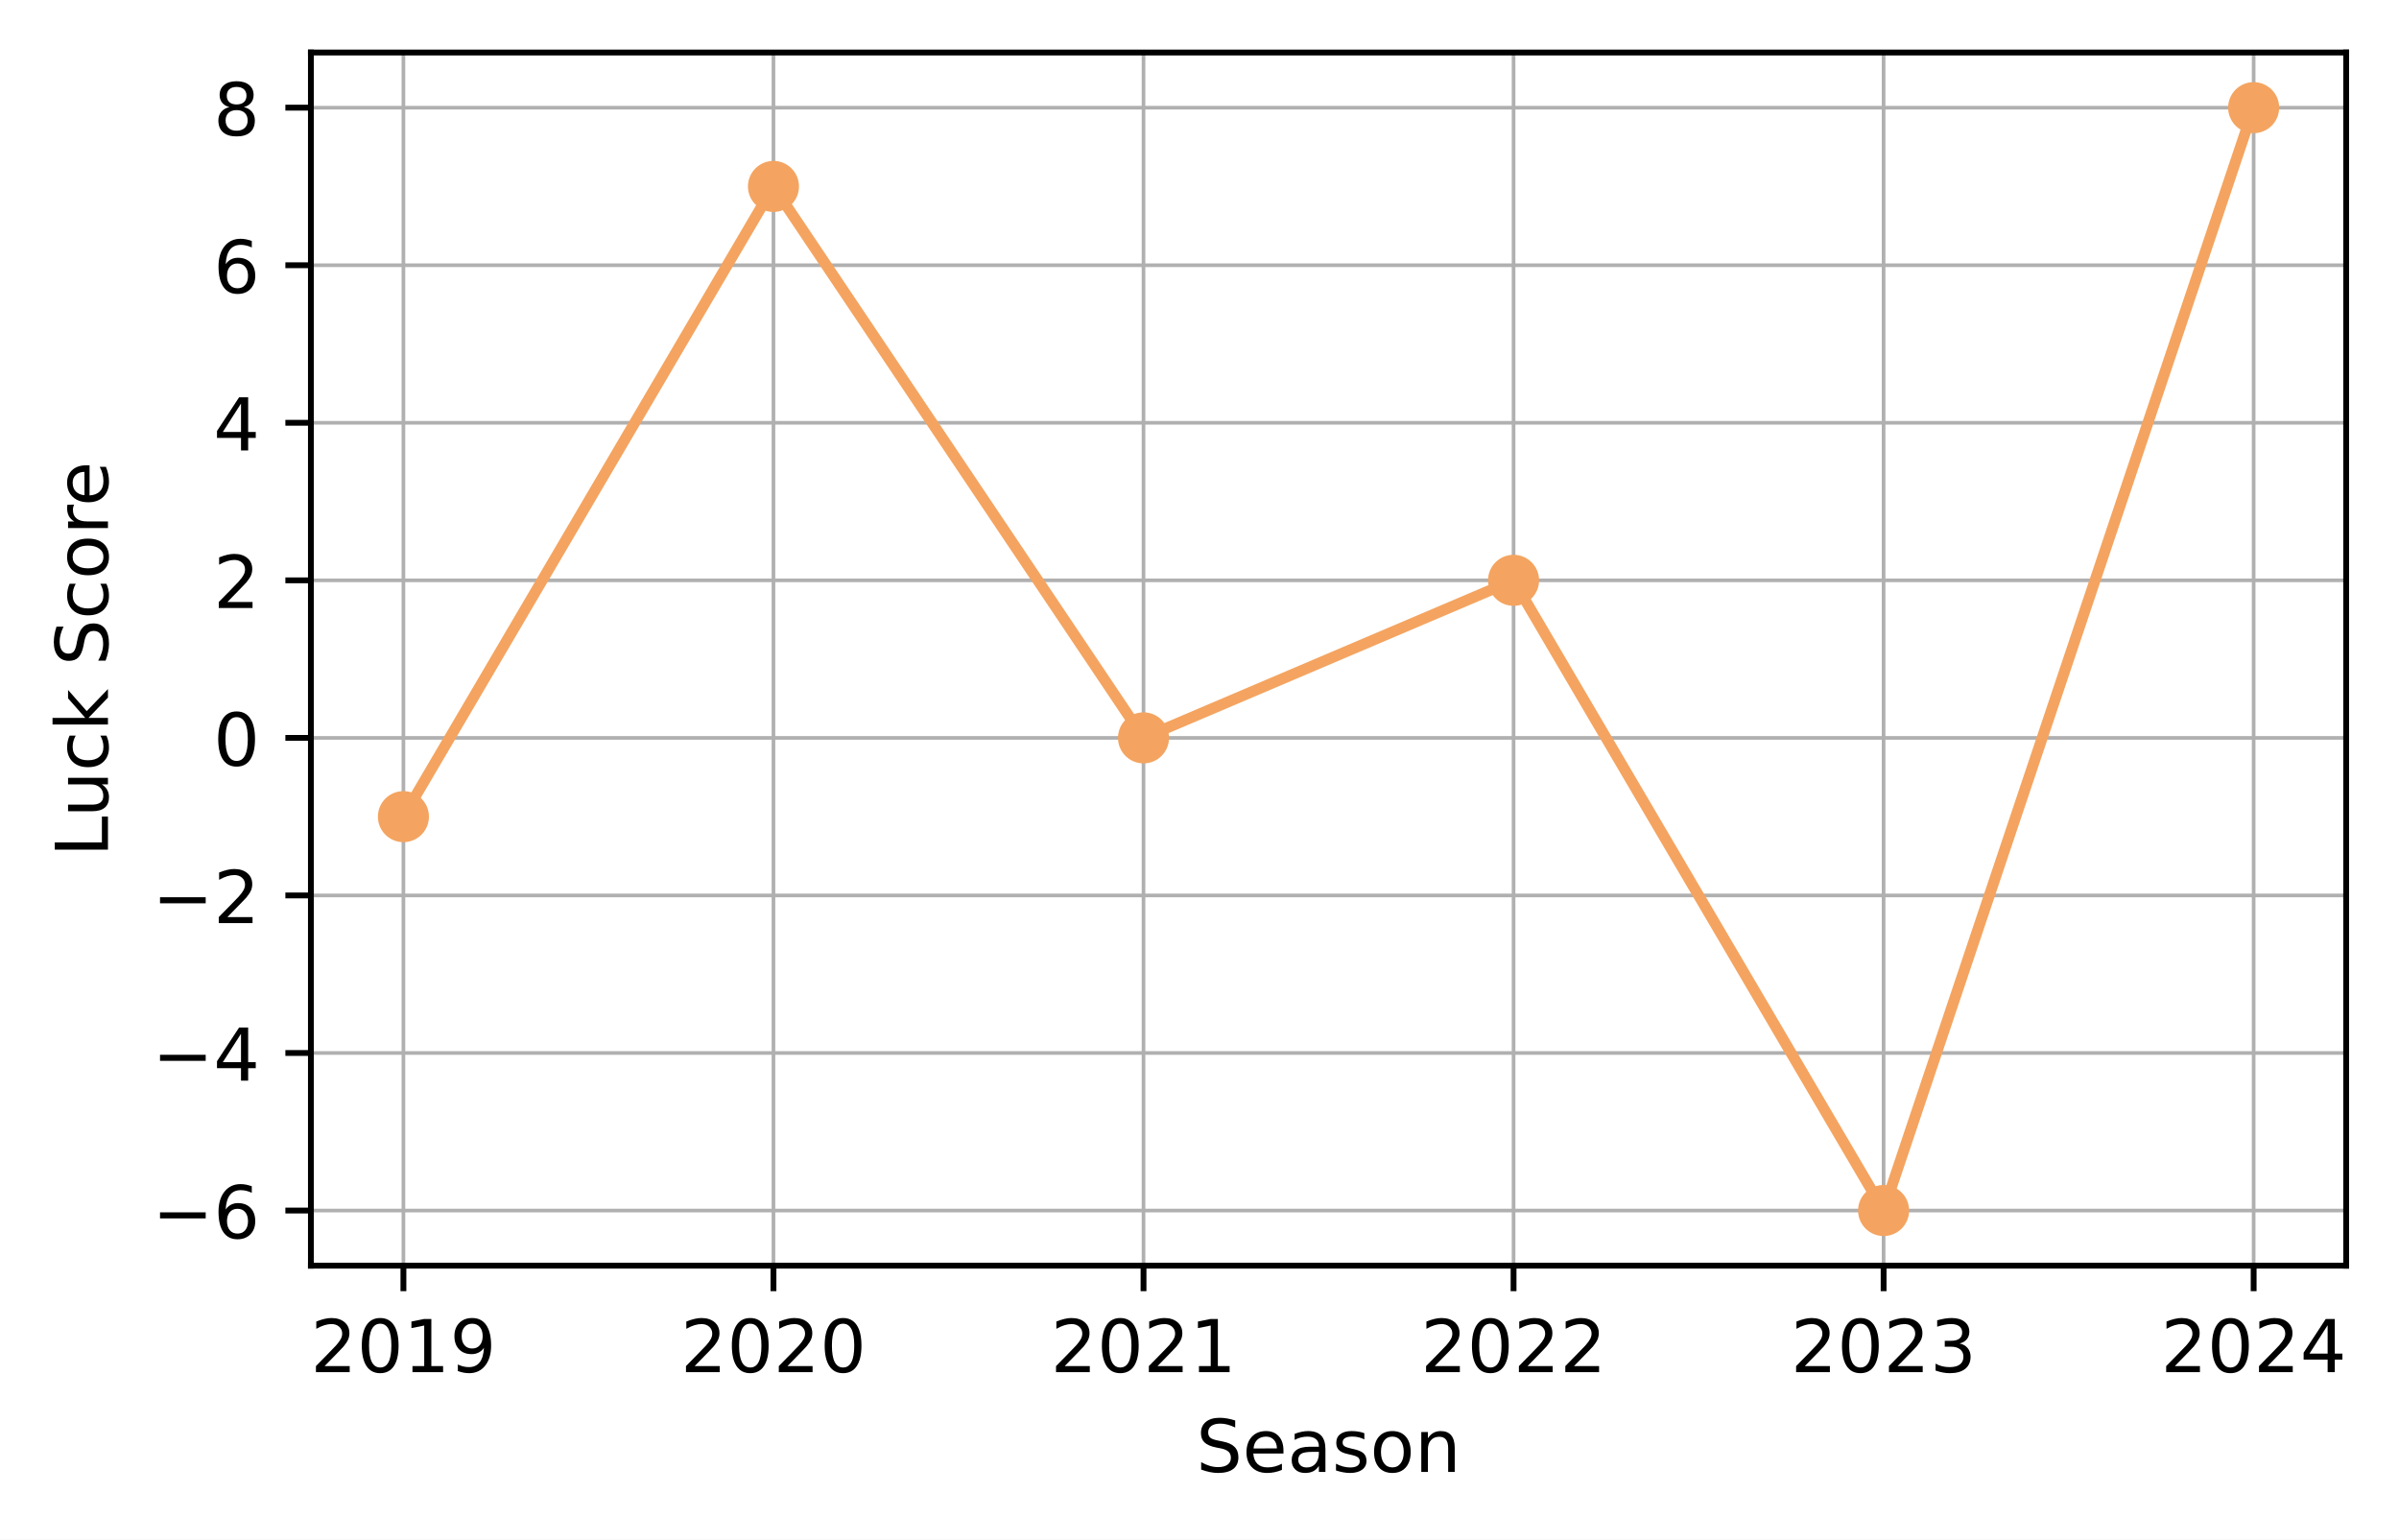
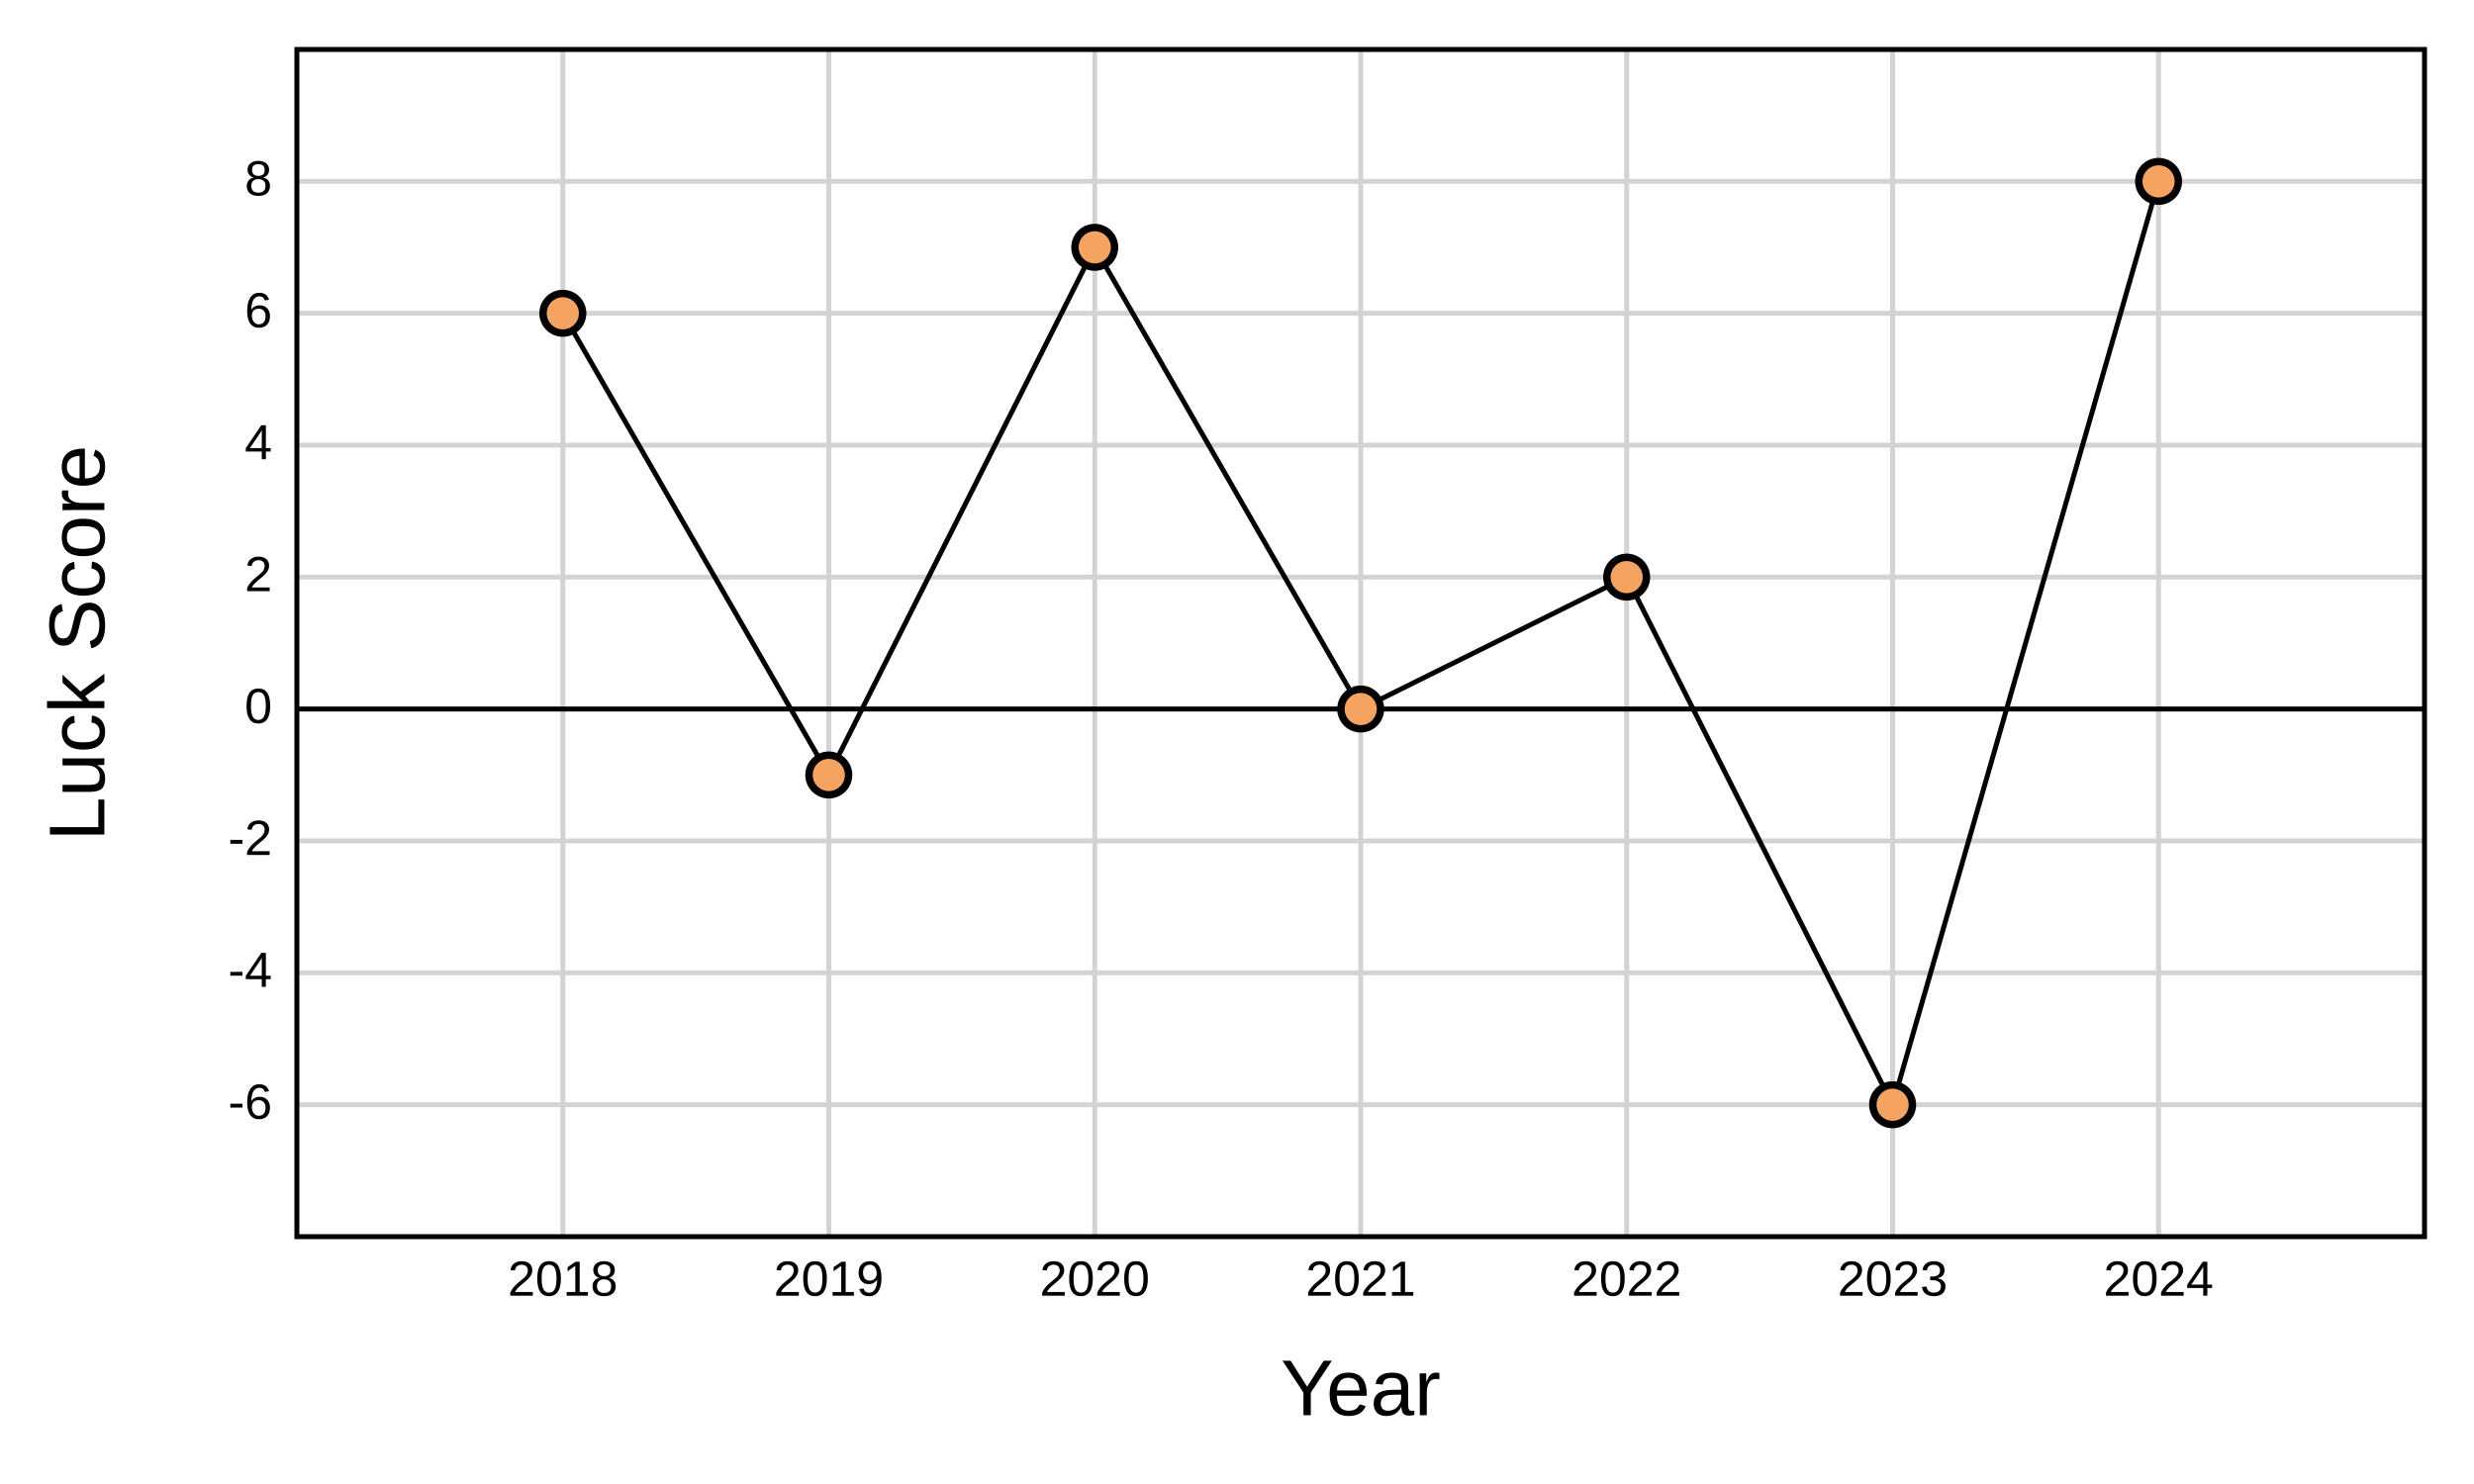
- <svg xmlns="http://www.w3.org/2000/svg" xmlns:xlink="http://www.w3.org/1999/xlink" width="328.863pt" height="211.076pt" viewBox="0 0 328.863 211.076" version="1.1">
+ <svg xmlns="http://www.w3.org/2000/svg" width="500" height="300" viewBox="0 0 500 300">
  <defs>
-     <style type="text/css">*{stroke-linejoin: round; stroke-linecap: butt}</style>
-   </defs>
-   <g id="figure_1">
-     <g id="patch_1">
-       <path d="M 0 211.076  L 328.863 211.076  L 328.863 0  L 0 0  z " style="fill: #ffffff" />
-     </g>
-     <g id="axes_1">
-       <g id="patch_2">
-         <path d="M 42.62 173.52  L 321.62 173.52  L 321.62 7.2  L 42.62 7.2  z " style="fill: #ffffff" />
-       </g>
-       <g id="matplotlib.axis_1">
-         <g id="xtick_1">
-           <g id="line2d_1">
-             <path d="M 55.302 173.52  L 55.302 7.2  " clip-path="url(#p6aabe45bb6)" style="fill: none; stroke: #b0b0b0; stroke-width: 0.5; stroke-linecap: square" />
-           </g>
-           <g id="line2d_2">
-             <defs>
-               <path id="m96d224c1b5" d="M 0 0  L 0 3.5  " style="stroke: #000000; stroke-width: 0.8" />
-             </defs>
-             <g>
-               <use xlink:href="#m96d224c1b5" x="55.302" y="173.52" style="stroke: #000000; stroke-width: 0.8" />
-             </g>
-           </g>
-           <g id="text_1">
-             <g transform="translate(42.57713 188.1184) scale(0.1 -0.1)">
-               <defs>
-                 <path id="DejaVuSans-32" d="M 1228 531  L 3431 531  L 3431 0  L 469 0  L 469 531  Q 828 903 1448 1529  Q 2069 2156 2228 2338  Q 2531 2678 2651 2914  Q 2772 3150 2772 3378  Q 2772 3750 2511 3984  Q 2250 4219 1831 4219  Q 1534 4219 1204 4116  Q 875 4013 500 3803  L 500 4441  Q 881 4594 1212 4672  Q 1544 4750 1819 4750  Q 2544 4750 2975 4387  Q 3406 4025 3406 3419  Q 3406 3131 3298 2873  Q 3191 2616 2906 2266  Q 2828 2175 2409 1742  Q 1991 1309 1228 531  z " transform="scale(0.015625)" />
-                 <path id="DejaVuSans-30" d="M 2034 4250  Q 1547 4250 1301 3770  Q 1056 3291 1056 2328  Q 1056 1369 1301 889  Q 1547 409 2034 409  Q 2525 409 2770 889  Q 3016 1369 3016 2328  Q 3016 3291 2770 3770  Q 2525 4250 2034 4250  z M 2034 4750  Q 2819 4750 3233 4129  Q 3647 3509 3647 2328  Q 3647 1150 3233 529  Q 2819 -91 2034 -91  Q 1250 -91 836 529  Q 422 1150 422 2328  Q 422 3509 836 4129  Q 1250 4750 2034 4750  z " transform="scale(0.015625)" />
-                 <path id="DejaVuSans-31" d="M 794 531  L 1825 531  L 1825 4091  L 703 3866  L 703 4441  L 1819 4666  L 2450 4666  L 2450 531  L 3481 531  L 3481 0  L 794 0  L 794 531  z " transform="scale(0.015625)" />
-                 <path id="DejaVuSans-39" d="M 703 97  L 703 672  Q 941 559 1184 500  Q 1428 441 1663 441  Q 2288 441 2617 861  Q 2947 1281 2994 2138  Q 2813 1869 2534 1725  Q 2256 1581 1919 1581  Q 1219 1581 811 2004  Q 403 2428 403 3163  Q 403 3881 828 4315  Q 1253 4750 1959 4750  Q 2769 4750 3195 4129  Q 3622 3509 3622 2328  Q 3622 1225 3098 567  Q 2575 -91 1691 -91  Q 1453 -91 1209 -44  Q 966 3 703 97  z M 1959 2075  Q 2384 2075 2632 2365  Q 2881 2656 2881 3163  Q 2881 3666 2632 3958  Q 2384 4250 1959 4250  Q 1534 4250 1286 3958  Q 1038 3666 1038 3163  Q 1038 2656 1286 2365  Q 1534 2075 1959 2075  z " transform="scale(0.015625)" />
-               </defs>
-               <use xlink:href="#DejaVuSans-32" />
-               <use xlink:href="#DejaVuSans-30" transform="translate(63.62305 0)" />
-               <use xlink:href="#DejaVuSans-31" transform="translate(127.2461 0)" />
-               <use xlink:href="#DejaVuSans-39" transform="translate(190.8691 0)" />
-             </g>
-           </g>
-         </g>
-         <g id="xtick_2">
-           <g id="line2d_3">
-             <path d="M 106.029 173.52  L 106.029 7.2  " clip-path="url(#p6aabe45bb6)" style="fill: none; stroke: #b0b0b0; stroke-width: 0.5; stroke-linecap: square" />
-           </g>
-           <g id="line2d_4">
-             <g>
-               <use xlink:href="#m96d224c1b5" x="106.029" y="173.52" style="stroke: #000000; stroke-width: 0.8" />
-             </g>
-           </g>
-           <g id="text_2">
-             <g transform="translate(93.3044 188.1184) scale(0.1 -0.1)">
-               <use xlink:href="#DejaVuSans-32" />
-               <use xlink:href="#DejaVuSans-30" transform="translate(63.62305 0)" />
-               <use xlink:href="#DejaVuSans-32" transform="translate(127.2461 0)" />
-               <use xlink:href="#DejaVuSans-30" transform="translate(190.8691 0)" />
-             </g>
-           </g>
-         </g>
-         <g id="xtick_3">
-           <g id="line2d_5">
-             <path d="M 156.757 173.52  L 156.757 7.2  " clip-path="url(#p6aabe45bb6)" style="fill: none; stroke: #b0b0b0; stroke-width: 0.5; stroke-linecap: square" />
-           </g>
-           <g id="line2d_6">
-             <g>
-               <use xlink:href="#m96d224c1b5" x="156.757" y="173.52" style="stroke: #000000; stroke-width: 0.8" />
-             </g>
-           </g>
-           <g id="text_3">
-             <g transform="translate(144.0317 188.1184) scale(0.1 -0.1)">
-               <use xlink:href="#DejaVuSans-32" />
-               <use xlink:href="#DejaVuSans-30" transform="translate(63.62305 0)" />
-               <use xlink:href="#DejaVuSans-32" transform="translate(127.2461 0)" />
-               <use xlink:href="#DejaVuSans-31" transform="translate(190.8691 0)" />
-             </g>
-           </g>
-         </g>
-         <g id="xtick_4">
-           <g id="line2d_7">
-             <path d="M 207.484 173.52  L 207.484 7.2  " clip-path="url(#p6aabe45bb6)" style="fill: none; stroke: #b0b0b0; stroke-width: 0.5; stroke-linecap: square" />
-           </g>
-           <g id="line2d_8">
-             <g>
-               <use xlink:href="#m96d224c1b5" x="207.484" y="173.52" style="stroke: #000000; stroke-width: 0.8" />
-             </g>
-           </g>
-           <g id="text_4">
-             <g transform="translate(194.7589 188.1184) scale(0.1 -0.1)">
-               <use xlink:href="#DejaVuSans-32" />
-               <use xlink:href="#DejaVuSans-30" transform="translate(63.62305 0)" />
-               <use xlink:href="#DejaVuSans-32" transform="translate(127.2461 0)" />
-               <use xlink:href="#DejaVuSans-32" transform="translate(190.8691 0)" />
-             </g>
-           </g>
-         </g>
-         <g id="xtick_5">
-           <g id="line2d_9">
-             <path d="M 258.211 173.52  L 258.211 7.2  " clip-path="url(#p6aabe45bb6)" style="fill: none; stroke: #b0b0b0; stroke-width: 0.5; stroke-linecap: square" />
-           </g>
-           <g id="line2d_10">
-             <g>
-               <use xlink:href="#m96d224c1b5" x="258.211" y="173.52" style="stroke: #000000; stroke-width: 0.8" />
-             </g>
-           </g>
-           <g id="text_5">
-             <g transform="translate(245.4862 188.1184) scale(0.1 -0.1)">
-               <defs>
-                 <path id="DejaVuSans-33" d="M 2597 2516  Q 3050 2419 3304 2112  Q 3559 1806 3559 1356  Q 3559 666 3084 287  Q 2609 -91 1734 -91  Q 1441 -91 1130 -33  Q 819 25 488 141  L 488 750  Q 750 597 1062 519  Q 1375 441 1716 441  Q 2309 441 2620 675  Q 2931 909 2931 1356  Q 2931 1769 2642 2001  Q 2353 2234 1838 2234  L 1294 2234  L 1294 2753  L 1863 2753  Q 2328 2753 2575 2939  Q 2822 3125 2822 3475  Q 2822 3834 2567 4026  Q 2313 4219 1838 4219  Q 1578 4219 1281 4162  Q 984 4106 628 3988  L 628 4550  Q 988 4650 1302 4700  Q 1616 4750 1894 4750  Q 2613 4750 3031 4423  Q 3450 4097 3450 3541  Q 3450 3153 3228 2886  Q 3006 2619 2597 2516  z " transform="scale(0.015625)" />
-               </defs>
-               <use xlink:href="#DejaVuSans-32" />
-               <use xlink:href="#DejaVuSans-30" transform="translate(63.62305 0)" />
-               <use xlink:href="#DejaVuSans-32" transform="translate(127.2461 0)" />
-               <use xlink:href="#DejaVuSans-33" transform="translate(190.8691 0)" />
-             </g>
-           </g>
-         </g>
-         <g id="xtick_6">
-           <g id="line2d_11">
-             <path d="M 308.938 173.52  L 308.938 7.2  " clip-path="url(#p6aabe45bb6)" style="fill: none; stroke: #b0b0b0; stroke-width: 0.5; stroke-linecap: square" />
-           </g>
-           <g id="line2d_12">
-             <g>
-               <use xlink:href="#m96d224c1b5" x="308.938" y="173.52" style="stroke: #000000; stroke-width: 0.8" />
-             </g>
-           </g>
-           <g id="text_6">
-             <g transform="translate(296.2135 188.1184) scale(0.1 -0.1)">
-               <defs>
-                 <path id="DejaVuSans-34" d="M 2419 4116  L 825 1625  L 2419 1625  L 2419 4116  z M 2253 4666  L 3047 4666  L 3047 1625  L 3713 1625  L 3713 1100  L 3047 1100  L 3047 0  L 2419 0  L 2419 1100  L 313 1100  L 313 1709  L 2253 4666  z " transform="scale(0.015625)" />
-               </defs>
-               <use xlink:href="#DejaVuSans-32" />
-               <use xlink:href="#DejaVuSans-30" transform="translate(63.62305 0)" />
-               <use xlink:href="#DejaVuSans-32" transform="translate(127.2461 0)" />
-               <use xlink:href="#DejaVuSans-34" transform="translate(190.8691 0)" />
-             </g>
-           </g>
-         </g>
-         <g id="text_7">
-           <g transform="translate(163.9727 201.7966) scale(0.1 -0.1)">
-             <defs>
-               <path id="DejaVuSans-53" d="M 3425 4513  L 3425 3897  Q 3066 4069 2747 4153  Q 2428 4238 2131 4238  Q 1616 4238 1336 4038  Q 1056 3838 1056 3469  Q 1056 3159 1242 3001  Q 1428 2844 1947 2747  L 2328 2669  Q 3034 2534 3370 2195  Q 3706 1856 3706 1288  Q 3706 609 3251 259  Q 2797 -91 1919 -91  Q 1588 -91 1214 -16  Q 841 59 441 206  L 441 856  Q 825 641 1194 531  Q 1563 422 1919 422  Q 2459 422 2753 634  Q 3047 847 3047 1241  Q 3047 1584 2836 1778  Q 2625 1972 2144 2069  L 1759 2144  Q 1053 2284 737 2584  Q 422 2884 422 3419  Q 422 4038 858 4394  Q 1294 4750 2059 4750  Q 2388 4750 2728 4690  Q 3069 4631 3425 4513  z " transform="scale(0.015625)" />
-               <path id="DejaVuSans-65" d="M 3597 1894  L 3597 1613  L 953 1613  Q 991 1019 1311 708  Q 1631 397 2203 397  Q 2534 397 2845 478  Q 3156 559 3463 722  L 3463 178  Q 3153 47 2828 -22  Q 2503 -91 2169 -91  Q 1331 -91 842 396  Q 353 884 353 1716  Q 353 2575 817 3079  Q 1281 3584 2069 3584  Q 2775 3584 3186 3129  Q 3597 2675 3597 1894  z M 3022 2063  Q 3016 2534 2758 2815  Q 2500 3097 2075 3097  Q 1594 3097 1305 2825  Q 1016 2553 972 2059  L 3022 2063  z " transform="scale(0.015625)" />
-               <path id="DejaVuSans-61" d="M 2194 1759  Q 1497 1759 1228 1600  Q 959 1441 959 1056  Q 959 750 1161 570  Q 1363 391 1709 391  Q 2188 391 2477 730  Q 2766 1069 2766 1631  L 2766 1759  L 2194 1759  z M 3341 1997  L 3341 0  L 2766 0  L 2766 531  Q 2569 213 2275 61  Q 1981 -91 1556 -91  Q 1019 -91 701 211  Q 384 513 384 1019  Q 384 1609 779 1909  Q 1175 2209 1959 2209  L 2766 2209  L 2766 2266  Q 2766 2663 2505 2880  Q 2244 3097 1772 3097  Q 1472 3097 1187 3025  Q 903 2953 641 2809  L 641 3341  Q 956 3463 1253 3523  Q 1550 3584 1831 3584  Q 2591 3584 2966 3190  Q 3341 2797 3341 1997  z " transform="scale(0.015625)" />
-               <path id="DejaVuSans-73" d="M 2834 3397  L 2834 2853  Q 2591 2978 2328 3040  Q 2066 3103 1784 3103  Q 1356 3103 1142 2972  Q 928 2841 928 2578  Q 928 2378 1081 2264  Q 1234 2150 1697 2047  L 1894 2003  Q 2506 1872 2764 1633  Q 3022 1394 3022 966  Q 3022 478 2636 193  Q 2250 -91 1575 -91  Q 1294 -91 989 -36  Q 684 19 347 128  L 347 722  Q 666 556 975 473  Q 1284 391 1588 391  Q 1994 391 2212 530  Q 2431 669 2431 922  Q 2431 1156 2273 1281  Q 2116 1406 1581 1522  L 1381 1569  Q 847 1681 609 1914  Q 372 2147 372 2553  Q 372 3047 722 3315  Q 1072 3584 1716 3584  Q 2034 3584 2315 3537  Q 2597 3491 2834 3397  z " transform="scale(0.015625)" />
-               <path id="DejaVuSans-6f" d="M 1959 3097  Q 1497 3097 1228 2736  Q 959 2375 959 1747  Q 959 1119 1226 758  Q 1494 397 1959 397  Q 2419 397 2687 759  Q 2956 1122 2956 1747  Q 2956 2369 2687 2733  Q 2419 3097 1959 3097  z M 1959 3584  Q 2709 3584 3137 3096  Q 3566 2609 3566 1747  Q 3566 888 3137 398  Q 2709 -91 1959 -91  Q 1206 -91 779 398  Q 353 888 353 1747  Q 353 2609 779 3096  Q 1206 3584 1959 3584  z " transform="scale(0.015625)" />
-               <path id="DejaVuSans-6e" d="M 3513 2113  L 3513 0  L 2938 0  L 2938 2094  Q 2938 2591 2744 2837  Q 2550 3084 2163 3084  Q 1697 3084 1428 2787  Q 1159 2491 1159 1978  L 1159 0  L 581 0  L 581 3500  L 1159 3500  L 1159 2956  Q 1366 3272 1645 3428  Q 1925 3584 2291 3584  Q 2894 3584 3203 3211  Q 3513 2838 3513 2113  z " transform="scale(0.015625)" />
-             </defs>
-             <use xlink:href="#DejaVuSans-53" />
-             <use xlink:href="#DejaVuSans-65" transform="translate(63.47656 0)" />
-             <use xlink:href="#DejaVuSans-61" transform="translate(125 0)" />
-             <use xlink:href="#DejaVuSans-73" transform="translate(186.2793 0)" />
-             <use xlink:href="#DejaVuSans-6f" transform="translate(238.3789 0)" />
-             <use xlink:href="#DejaVuSans-6e" transform="translate(299.5605 0)" />
-           </g>
-         </g>
-       </g>
-       <g id="matplotlib.axis_2">
-         <g id="ytick_1">
-           <g id="line2d_13">
-             <path d="M 42.62 165.96  L 321.62 165.96  " clip-path="url(#p6aabe45bb6)" style="fill: none; stroke: #b0b0b0; stroke-width: 0.5; stroke-linecap: square" />
-           </g>
-           <g id="line2d_14">
-             <defs>
-               <path id="md22e77aa20" d="M 0 0  L -3.5 0  " style="stroke: #000000; stroke-width: 0.8" />
-             </defs>
-             <g>
-               <use xlink:href="#md22e77aa20" x="42.62" y="165.96" style="stroke: #000000; stroke-width: 0.8" />
-             </g>
-           </g>
-           <g id="text_8">
-             <g transform="translate(20.87813 169.7592) scale(0.1 -0.1)">
-               <defs>
-                 <path id="DejaVuSans-2212" d="M 678 2272  L 4684 2272  L 4684 1741  L 678 1741  L 678 2272  z " transform="scale(0.015625)" />
-                 <path id="DejaVuSans-36" d="M 2113 2584  Q 1688 2584 1439 2293  Q 1191 2003 1191 1497  Q 1191 994 1439 701  Q 1688 409 2113 409  Q 2538 409 2786 701  Q 3034 994 3034 1497  Q 3034 2003 2786 2293  Q 2538 2584 2113 2584  z M 3366 4563  L 3366 3988  Q 3128 4100 2886 4159  Q 2644 4219 2406 4219  Q 1781 4219 1451 3797  Q 1122 3375 1075 2522  Q 1259 2794 1537 2939  Q 1816 3084 2150 3084  Q 2853 3084 3261 2657  Q 3669 2231 3669 1497  Q 3669 778 3244 343  Q 2819 -91 2113 -91  Q 1303 -91 875 529  Q 447 1150 447 2328  Q 447 3434 972 4092  Q 1497 4750 2381 4750  Q 2619 4750 2861 4703  Q 3103 4656 3366 4563  z " transform="scale(0.015625)" />
-               </defs>
-               <use xlink:href="#DejaVuSans-2212" />
-               <use xlink:href="#DejaVuSans-36" transform="translate(83.78906 0)" />
-             </g>
-           </g>
-         </g>
-         <g id="ytick_2">
-           <g id="line2d_15">
-             <path d="M 42.62 144.36  L 321.62 144.36  " clip-path="url(#p6aabe45bb6)" style="fill: none; stroke: #b0b0b0; stroke-width: 0.5; stroke-linecap: square" />
-           </g>
-           <g id="line2d_16">
-             <g>
-               <use xlink:href="#md22e77aa20" x="42.62" y="144.36" style="stroke: #000000; stroke-width: 0.8" />
-             </g>
-           </g>
-           <g id="text_9">
-             <g transform="translate(20.87813 148.1592) scale(0.1 -0.1)">
-               <use xlink:href="#DejaVuSans-2212" />
-               <use xlink:href="#DejaVuSans-34" transform="translate(83.78906 0)" />
-             </g>
-           </g>
-         </g>
-         <g id="ytick_3">
-           <g id="line2d_17">
-             <path d="M 42.62 122.76  L 321.62 122.76  " clip-path="url(#p6aabe45bb6)" style="fill: none; stroke: #b0b0b0; stroke-width: 0.5; stroke-linecap: square" />
-           </g>
-           <g id="line2d_18">
-             <g>
-               <use xlink:href="#md22e77aa20" x="42.62" y="122.76" style="stroke: #000000; stroke-width: 0.8" />
-             </g>
-           </g>
-           <g id="text_10">
-             <g transform="translate(20.87813 126.5592) scale(0.1 -0.1)">
-               <use xlink:href="#DejaVuSans-2212" />
-               <use xlink:href="#DejaVuSans-32" transform="translate(83.78906 0)" />
-             </g>
-           </g>
-         </g>
-         <g id="ytick_4">
-           <g id="line2d_19">
-             <path d="M 42.62 101.16  L 321.62 101.16  " clip-path="url(#p6aabe45bb6)" style="fill: none; stroke: #b0b0b0; stroke-width: 0.5; stroke-linecap: square" />
-           </g>
-           <g id="line2d_20">
-             <g>
-               <use xlink:href="#md22e77aa20" x="42.62" y="101.16" style="stroke: #000000; stroke-width: 0.8" />
-             </g>
-           </g>
-           <g id="text_11">
-             <g transform="translate(29.25781 104.9592) scale(0.1 -0.1)">
-               <use xlink:href="#DejaVuSans-30" />
-             </g>
-           </g>
-         </g>
-         <g id="ytick_5">
-           <g id="line2d_21">
-             <path d="M 42.62 79.56  L 321.62 79.56  " clip-path="url(#p6aabe45bb6)" style="fill: none; stroke: #b0b0b0; stroke-width: 0.5; stroke-linecap: square" />
-           </g>
-           <g id="line2d_22">
-             <g>
-               <use xlink:href="#md22e77aa20" x="42.62" y="79.56" style="stroke: #000000; stroke-width: 0.8" />
-             </g>
-           </g>
-           <g id="text_12">
-             <g transform="translate(29.25781 83.35922) scale(0.1 -0.1)">
-               <use xlink:href="#DejaVuSans-32" />
-             </g>
-           </g>
-         </g>
-         <g id="ytick_6">
-           <g id="line2d_23">
-             <path d="M 42.62 57.96  L 321.62 57.96  " clip-path="url(#p6aabe45bb6)" style="fill: none; stroke: #b0b0b0; stroke-width: 0.5; stroke-linecap: square" />
-           </g>
-           <g id="line2d_24">
-             <g>
-               <use xlink:href="#md22e77aa20" x="42.62" y="57.96" style="stroke: #000000; stroke-width: 0.8" />
-             </g>
-           </g>
-           <g id="text_13">
-             <g transform="translate(29.25781 61.75922) scale(0.1 -0.1)">
-               <use xlink:href="#DejaVuSans-34" />
-             </g>
-           </g>
-         </g>
-         <g id="ytick_7">
-           <g id="line2d_25">
-             <path d="M 42.62 36.36  L 321.62 36.36  " clip-path="url(#p6aabe45bb6)" style="fill: none; stroke: #b0b0b0; stroke-width: 0.5; stroke-linecap: square" />
-           </g>
-           <g id="line2d_26">
-             <g>
-               <use xlink:href="#md22e77aa20" x="42.62" y="36.36" style="stroke: #000000; stroke-width: 0.8" />
-             </g>
-           </g>
-           <g id="text_14">
-             <g transform="translate(29.25781 40.15922) scale(0.1 -0.1)">
-               <use xlink:href="#DejaVuSans-36" />
-             </g>
-           </g>
-         </g>
-         <g id="ytick_8">
-           <g id="line2d_27">
-             <path d="M 42.62 14.76  L 321.62 14.76  " clip-path="url(#p6aabe45bb6)" style="fill: none; stroke: #b0b0b0; stroke-width: 0.5; stroke-linecap: square" />
-           </g>
-           <g id="line2d_28">
-             <g>
-               <use xlink:href="#md22e77aa20" x="42.62" y="14.76" style="stroke: #000000; stroke-width: 0.8" />
-             </g>
-           </g>
-           <g id="text_15">
-             <g transform="translate(29.25781 18.55922) scale(0.1 -0.1)">
-               <defs>
-                 <path id="DejaVuSans-38" d="M 2034 2216  Q 1584 2216 1326 1975  Q 1069 1734 1069 1313  Q 1069 891 1326 650  Q 1584 409 2034 409  Q 2484 409 2743 651  Q 3003 894 3003 1313  Q 3003 1734 2745 1975  Q 2488 2216 2034 2216  z M 1403 2484  Q 997 2584 770 2862  Q 544 3141 544 3541  Q 544 4100 942 4425  Q 1341 4750 2034 4750  Q 2731 4750 3128 4425  Q 3525 4100 3525 3541  Q 3525 3141 3298 2862  Q 3072 2584 2669 2484  Q 3125 2378 3379 2068  Q 3634 1759 3634 1313  Q 3634 634 3220 271  Q 2806 -91 2034 -91  Q 1263 -91 848 271  Q 434 634 434 1313  Q 434 1759 690 2068  Q 947 2378 1403 2484  z M 1172 3481  Q 1172 3119 1398 2916  Q 1625 2713 2034 2713  Q 2441 2713 2670 2916  Q 2900 3119 2900 3481  Q 2900 3844 2670 4047  Q 2441 4250 2034 4250  Q 1625 4250 1398 4047  Q 1172 3844 1172 3481  z " transform="scale(0.015625)" />
-               </defs>
-               <use xlink:href="#DejaVuSans-38" />
-             </g>
-           </g>
-         </g>
-         <g id="text_16">
-           <g transform="translate(14.79844 117.4631) rotate(-90) scale(0.1 -0.1)">
-             <defs>
-               <path id="DejaVuSans-4c" d="M 628 4666  L 1259 4666  L 1259 531  L 3531 531  L 3531 0  L 628 0  L 628 4666  z " transform="scale(0.015625)" />
-               <path id="DejaVuSans-75" d="M 544 1381  L 544 3500  L 1119 3500  L 1119 1403  Q 1119 906 1312 657  Q 1506 409 1894 409  Q 2359 409 2629 706  Q 2900 1003 2900 1516  L 2900 3500  L 3475 3500  L 3475 0  L 2900 0  L 2900 538  Q 2691 219 2414 64  Q 2138 -91 1772 -91  Q 1169 -91 856 284  Q 544 659 544 1381  z M 1991 3584  L 1991 3584  z " transform="scale(0.015625)" />
-               <path id="DejaVuSans-63" d="M 3122 3366  L 3122 2828  Q 2878 2963 2633 3030  Q 2388 3097 2138 3097  Q 1578 3097 1268 2742  Q 959 2388 959 1747  Q 959 1106 1268 751  Q 1578 397 2138 397  Q 2388 397 2633 464  Q 2878 531 3122 666  L 3122 134  Q 2881 22 2623 -34  Q 2366 -91 2075 -91  Q 1284 -91 818 406  Q 353 903 353 1747  Q 353 2603 823 3093  Q 1294 3584 2113 3584  Q 2378 3584 2631 3529  Q 2884 3475 3122 3366  z " transform="scale(0.015625)" />
-               <path id="DejaVuSans-6b" d="M 581 4863  L 1159 4863  L 1159 1991  L 2875 3500  L 3609 3500  L 1753 1863  L 3688 0  L 2938 0  L 1159 1709  L 1159 0  L 581 0  L 581 4863  z " transform="scale(0.015625)" />
-               <path id="DejaVuSans-20" transform="scale(0.015625)" />
-               <path id="DejaVuSans-72" d="M 2631 2963  Q 2534 3019 2420 3045  Q 2306 3072 2169 3072  Q 1681 3072 1420 2755  Q 1159 2438 1159 1844  L 1159 0  L 581 0  L 581 3500  L 1159 3500  L 1159 2956  Q 1341 3275 1631 3429  Q 1922 3584 2338 3584  Q 2397 3584 2469 3576  Q 2541 3569 2628 3553  L 2631 2963  z " transform="scale(0.015625)" />
-             </defs>
-             <use xlink:href="#DejaVuSans-4c" />
-             <use xlink:href="#DejaVuSans-75" transform="translate(53.96289 0)" />
-             <use xlink:href="#DejaVuSans-63" transform="translate(117.3418 0)" />
-             <use xlink:href="#DejaVuSans-6b" transform="translate(172.3223 0)" />
-             <use xlink:href="#DejaVuSans-20" transform="translate(230.2324 0)" />
-             <use xlink:href="#DejaVuSans-53" transform="translate(262.0195 0)" />
-             <use xlink:href="#DejaVuSans-63" transform="translate(325.4961 0)" />
-             <use xlink:href="#DejaVuSans-6f" transform="translate(380.4766 0)" />
-             <use xlink:href="#DejaVuSans-72" transform="translate(441.6582 0)" />
-             <use xlink:href="#DejaVuSans-65" transform="translate(480.5215 0)" />
-           </g>
-         </g>
-       </g>
-       <g id="patch_3">
-         <path d="M 42.62 173.52  L 42.62 7.2  " style="fill: none; stroke: #000000; stroke-width: 0.8; stroke-linejoin: miter; stroke-linecap: square" />
-       </g>
-       <g id="patch_4">
-         <path d="M 321.62 173.52  L 321.62 7.2  " style="fill: none; stroke: #000000; stroke-width: 0.8; stroke-linejoin: miter; stroke-linecap: square" />
-       </g>
-       <g id="patch_5">
-         <path d="M 42.62 173.52  L 321.62 173.52  " style="fill: none; stroke: #000000; stroke-width: 0.8; stroke-linejoin: miter; stroke-linecap: square" />
-       </g>
-       <g id="patch_6">
-         <path d="M 42.62 7.2  L 321.62 7.2  " style="fill: none; stroke: #000000; stroke-width: 0.8; stroke-linejoin: miter; stroke-linecap: square" />
-       </g>
-       <g id="line2d_29">
-         <path d="M 55.302 111.96  L 106.029 25.56  L 156.757 101.16  L 207.484 79.56  L 258.211 165.96  L 308.938 14.76  " clip-path="url(#p6aabe45bb6)" style="fill: none; stroke: #f4a460; stroke-width: 1.5; stroke-linecap: square" />
-         <defs>
-           <path id="m42e8785c38" d="M 0 3  C 0.796 3 1.559 2.684 2.121 2.121  C 2.684 1.559 3 0.796 3 0  C 3 -0.796 2.684 -1.559 2.121 -2.121  C 1.559 -2.684 0.796 -3 0 -3  C -0.796 -3 -1.559 -2.684 -2.121 -2.121  C -2.684 -1.559 -3 -0.796 -3 0  C -3 0.796 -2.684 1.559 -2.121 2.121  C -1.559 2.684 -0.796 3 0 3  z " style="stroke: #f4a460" />
-         </defs>
-         <g clip-path="url(#p6aabe45bb6)">
-           <use xlink:href="#m42e8785c38" x="55.302" y="111.96" style="fill: #f4a460; stroke: #f4a460" />
-           <use xlink:href="#m42e8785c38" x="106.029" y="25.56" style="fill: #f4a460; stroke: #f4a460" />
-           <use xlink:href="#m42e8785c38" x="156.757" y="101.16" style="fill: #f4a460; stroke: #f4a460" />
-           <use xlink:href="#m42e8785c38" x="207.484" y="79.56" style="fill: #f4a460; stroke: #f4a460" />
-           <use xlink:href="#m42e8785c38" x="258.211" y="165.96" style="fill: #f4a460; stroke: #f4a460" />
-           <use xlink:href="#m42e8785c38" x="308.938" y="14.76" style="fill: #f4a460; stroke: #f4a460" />
-         </g>
-       </g>
-     </g>
-   </g>
-   <defs>
-     <clipPath id="p6aabe45bb6">
-       <rect x="42.62" y="7.2" width="279" height="166.32" />
-     </clipPath>
-   </defs>
+ </defs>
+   <path d="M0,0 L500,0 L500,300 L0,300 Z" fill="white" id="border" />
+   <path d="M113.75,10 L113.75,250" stroke="lightgrey" />
+   <text x="113.75" y="255" font-size="10" text-anchor="middle" dominant-baseline="hanging" font-family="Arial">2018</text>
+   <path d="M167.5,10 L167.5,250" stroke="lightgrey" />
+   <text x="167.5" y="255" font-size="10" text-anchor="middle" dominant-baseline="hanging" font-family="Arial">2019</text>
+   <path d="M221.25,10 L221.25,250" stroke="lightgrey" />
+   <text x="221.25" y="255" font-size="10" text-anchor="middle" dominant-baseline="hanging" font-family="Arial">2020</text>
+   <path d="M275.0,10 L275.0,250" stroke="lightgrey" />
+   <text x="275.0" y="255" font-size="10" text-anchor="middle" dominant-baseline="hanging" font-family="Arial">2021</text>
+   <path d="M328.75,10 L328.75,250" stroke="lightgrey" />
+   <text x="328.75" y="255" font-size="10" text-anchor="middle" dominant-baseline="hanging" font-family="Arial">2022</text>
+   <path d="M382.5,10 L382.5,250" stroke="lightgrey" />
+   <text x="382.5" y="255" font-size="10" text-anchor="middle" dominant-baseline="hanging" font-family="Arial">2023</text>
+   <path d="M436.25,10 L436.25,250" stroke="lightgrey" />
+   <text x="436.25" y="255" font-size="10" text-anchor="middle" dominant-baseline="hanging" font-family="Arial">2024</text>
+   <path d="M60,223.333 L490,223.333" stroke="lightgrey" />
+   <text x="55" y="223.333" font-size="10" text-anchor="end" dominant-baseline="middle" font-family="Arial">-6</text>
+   <path d="M60,196.667 L490,196.667" stroke="lightgrey" />
+   <text x="55" y="196.667" font-size="10" text-anchor="end" dominant-baseline="middle" font-family="Arial">-4</text>
+   <path d="M60,170.0 L490,170.0" stroke="lightgrey" />
+   <text x="55" y="170.0" font-size="10" text-anchor="end" dominant-baseline="middle" font-family="Arial">-2</text>
+   <path d="M60,143.333 L490,143.333" stroke="black" />
+   <text x="55" y="143.333" font-size="10" text-anchor="end" dominant-baseline="middle" font-family="Arial">0</text>
+   <path d="M60,116.667 L490,116.667" stroke="lightgrey" />
+   <text x="55" y="116.667" font-size="10" text-anchor="end" dominant-baseline="middle" font-family="Arial">2</text>
+   <path d="M60,90.0 L490,90.0" stroke="lightgrey" />
+   <text x="55" y="90.0" font-size="10" text-anchor="end" dominant-baseline="middle" font-family="Arial">4</text>
+   <path d="M60,63.333 L490,63.333" stroke="lightgrey" />
+   <text x="55" y="63.333" font-size="10" text-anchor="end" dominant-baseline="middle" font-family="Arial">6</text>
+   <path d="M60,36.667 L490,36.667" stroke="lightgrey" />
+   <text x="55" y="36.667" font-size="10" text-anchor="end" dominant-baseline="middle" font-family="Arial">8</text>
+   <path d="M60,10 L490,10 L490,250 L60,250 Z" fill="none" stroke="black" id="axes" />
+   <text x="275.0" y="275.0" font-size="16" text-anchor="middle" dominant-baseline="hanging" font-family="Arial">Year</text>
+   <text x="10" y="130.0" font-size="16" text-anchor="middle" dominant-baseline="hanging" transform="rotate(-90, 10, 130.0)" font-family="Arial">Luck Score</text>
+   <path d="M113.75,63.333 L167.5,156.667 L221.25,50.0 L275.0,143.333 L328.75,116.667 L382.5,223.333 L436.25,36.667" fill="none" stroke="black" />
+   <circle cx="113.75" cy="63.333" r="4" fill="sandybrown" stroke="black" stroke-width="1.5" />
+   <circle cx="167.5" cy="156.667" r="4" fill="sandybrown" stroke="black" stroke-width="1.5" />
+   <circle cx="221.25" cy="50.0" r="4" fill="sandybrown" stroke="black" stroke-width="1.5" />
+   <circle cx="275.0" cy="143.333" r="4" fill="sandybrown" stroke="black" stroke-width="1.5" />
+   <circle cx="328.75" cy="116.667" r="4" fill="sandybrown" stroke="black" stroke-width="1.5" />
+   <circle cx="382.5" cy="223.333" r="4" fill="sandybrown" stroke="black" stroke-width="1.5" />
+   <circle cx="436.25" cy="36.667" r="4" fill="sandybrown" stroke="black" stroke-width="1.5" />
</svg>
